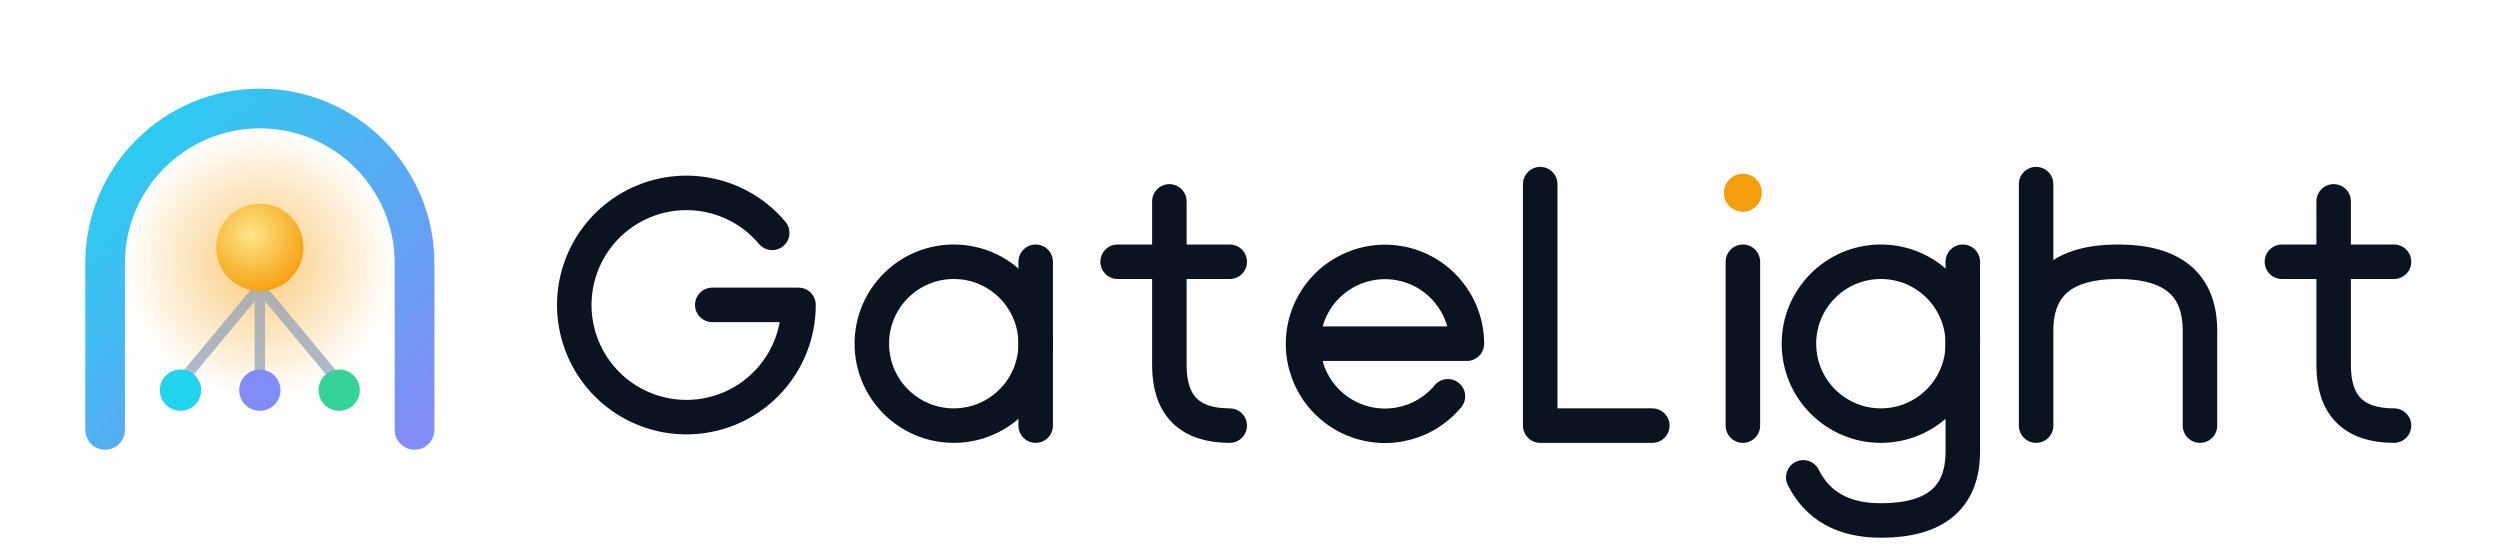
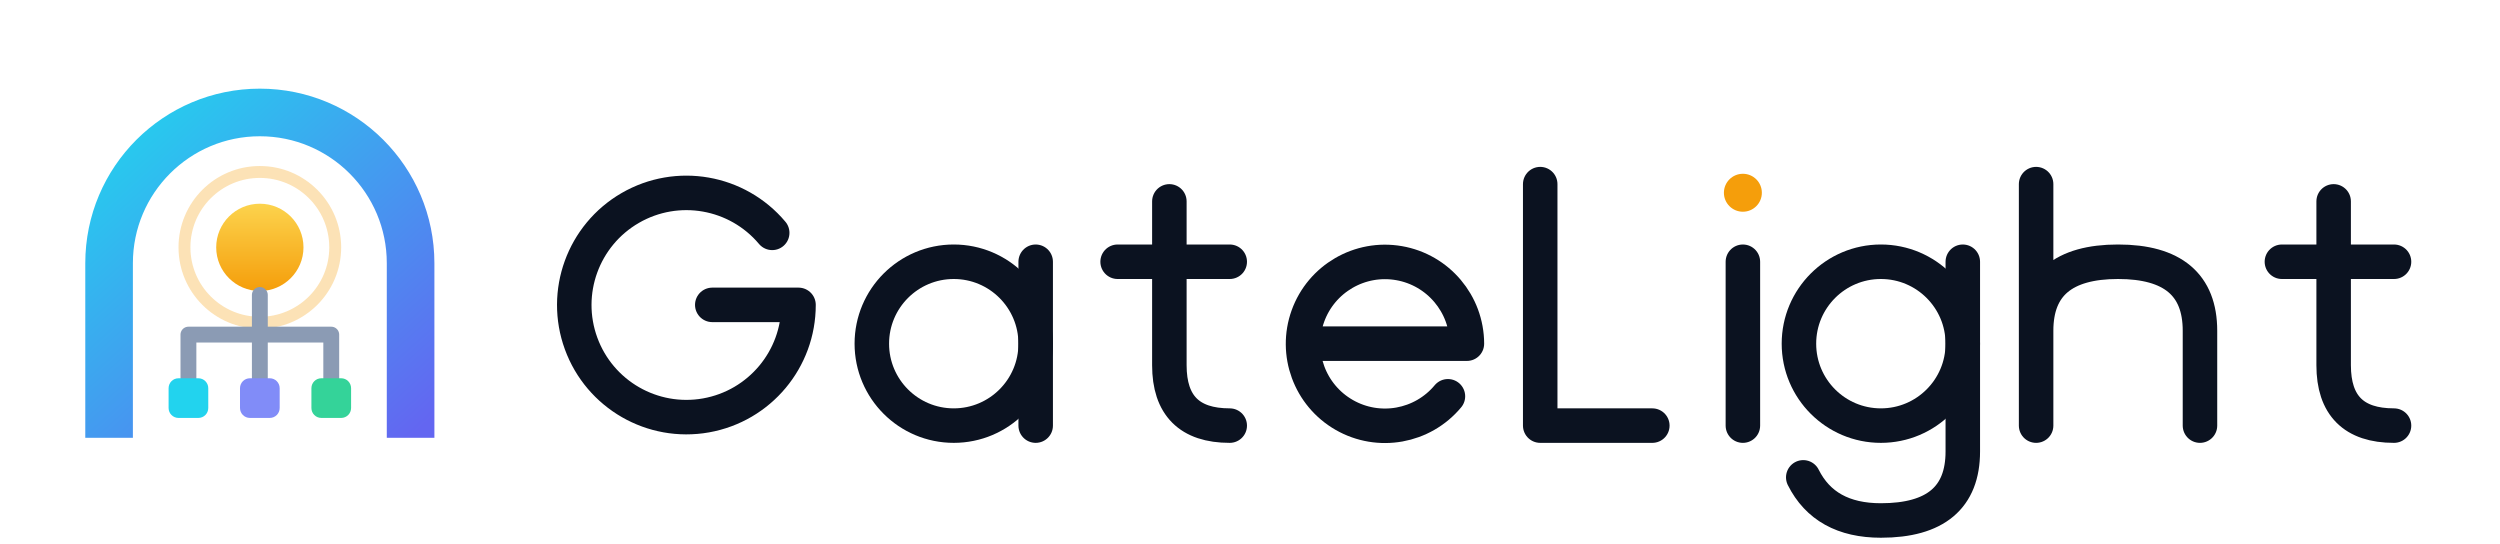
<svg xmlns="http://www.w3.org/2000/svg" viewBox="0 0 577 126" width="750" height="163" role="img" aria-label="GateLight">
  <defs>
-     <linearGradient id="arch" x1="0" y1="0" x2="1" y2="1">
+     <linearGradient id="arch" gradientUnits="userSpaceOnUse" x1="26" y1="22" x2="102" y2="106">
      <stop offset="0" stop-color="#22d3ee" />
-       <stop offset="1" stop-color="#818cf8" />
+       <stop offset="1" stop-color="#6366f1" />
    </linearGradient>
-     <radialGradient id="glow" cx="50%" cy="50%" r="50%">
-       <stop offset="0" stop-color="#f59e0b" stop-opacity=".55" />
-       <stop offset="1" stop-color="#f59e0b" stop-opacity="0" />
-     </radialGradient>
-     <radialGradient id="hub" cx="40%" cy="35%" r="70%">
-       <stop offset="0" stop-color="#fde68a" />
+     <linearGradient id="hub" x1="0" y1="0" x2="0" y2="1">
+       <stop offset="0" stop-color="#fcd34d" />
      <stop offset="1" stop-color="#f59e0b" />
-     </radialGradient>
+     </linearGradient>
  </defs>
  <g transform="translate(0 4) scale(0.92)">
    <g>
-       <circle cx="64" cy="62" r="34" fill="url(#glow)" />
-       <path d="M25 104V62a39 39 0 0 1 78 0v42" fill="none" stroke="url(#arch)" stroke-width="10" stroke-linecap="round" stroke-linejoin="round" />
-       <g stroke="#94a3b8" stroke-opacity=".75" stroke-width="2.6" stroke-linecap="round" fill="none">
-         <path d="M64 68L44 92M64 68V92M64 68L84 92" />
-       </g>
+       <path d="M26 106V62a38 38 0 0 1 76 0v44" fill="none" stroke="url(#arch)" stroke-width="12" stroke-linejoin="round" />
+       <circle cx="64" cy="58" r="19" fill="none" stroke="#f59e0b" stroke-opacity=".3" stroke-width="3" />
      <circle cx="64" cy="58" r="11" fill="url(#hub)" />
-       <circle cx="44" cy="94" r="5.2" fill="#22d3ee" />
-       <circle cx="64" cy="94" r="5.2" fill="#818cf8" />
-       <circle cx="84" cy="94" r="5.2" fill="#34d399" />
+       <path d="M64 70V80M46 92V80H82V92M64 80V92" fill="none" stroke="#8b9bb4" stroke-width="4" stroke-linecap="round" stroke-linejoin="round" />
+       <rect x="41" y="91" width="10" height="10" rx="2.5" fill="#22d3ee" />
+       <rect x="59" y="91" width="10" height="10" rx="2.5" fill="#818cf8" />
+       <rect x="77" y="91" width="10" height="10" rx="2.5" fill="#34d399" />
    </g>
  </g>
  <g transform="translate(131.8 98.7)">
    <g fill="none" stroke="#0b1220" stroke-width="8" stroke-linecap="round" stroke-linejoin="round">
      <g transform="translate(0.0 0)">
        <path d="M45.9 -44.7A26 26 0 1 0 52 -28H32" />
      </g>
      <g transform="translate(69.0 0)">
        <circle cx="19" cy="-19" r="19" />
        <path d="M38 -38V0" />
      </g>
      <g transform="translate(124.0 0)">
        <path d="M14 -52V-14Q14 0 28 0M2 -38H28" />
      </g>
      <g transform="translate(169.0 0)">
        <path d="M0 -19H38A19 19 0 1 0 33.6 -6.8" />
      </g>
      <g transform="translate(224.0 0)">
        <path d="M0 -56V0H26" />
      </g>
      <g transform="translate(271.0 0)">
        <path d="M0 -38V0" />
        <circle cx="0" cy="-54" r="4.4" fill="#f59e0b" stroke="none" />
      </g>
      <g transform="translate(284.0 0)">
        <circle cx="19" cy="-19" r="19" />
        <path d="M38 -38V6Q38 22 19 22Q6 22 1 12" />
      </g>
      <g transform="translate(339.0 0)">
        <path d="M0 -56V0M0 -22Q0 -38 19 -38Q38 -38 38 -22V0" />
      </g>
      <g transform="translate(394.0 0)">
        <path d="M14 -52V-14Q14 0 28 0M2 -38H28" />
      </g>
    </g>
  </g>
</svg>
